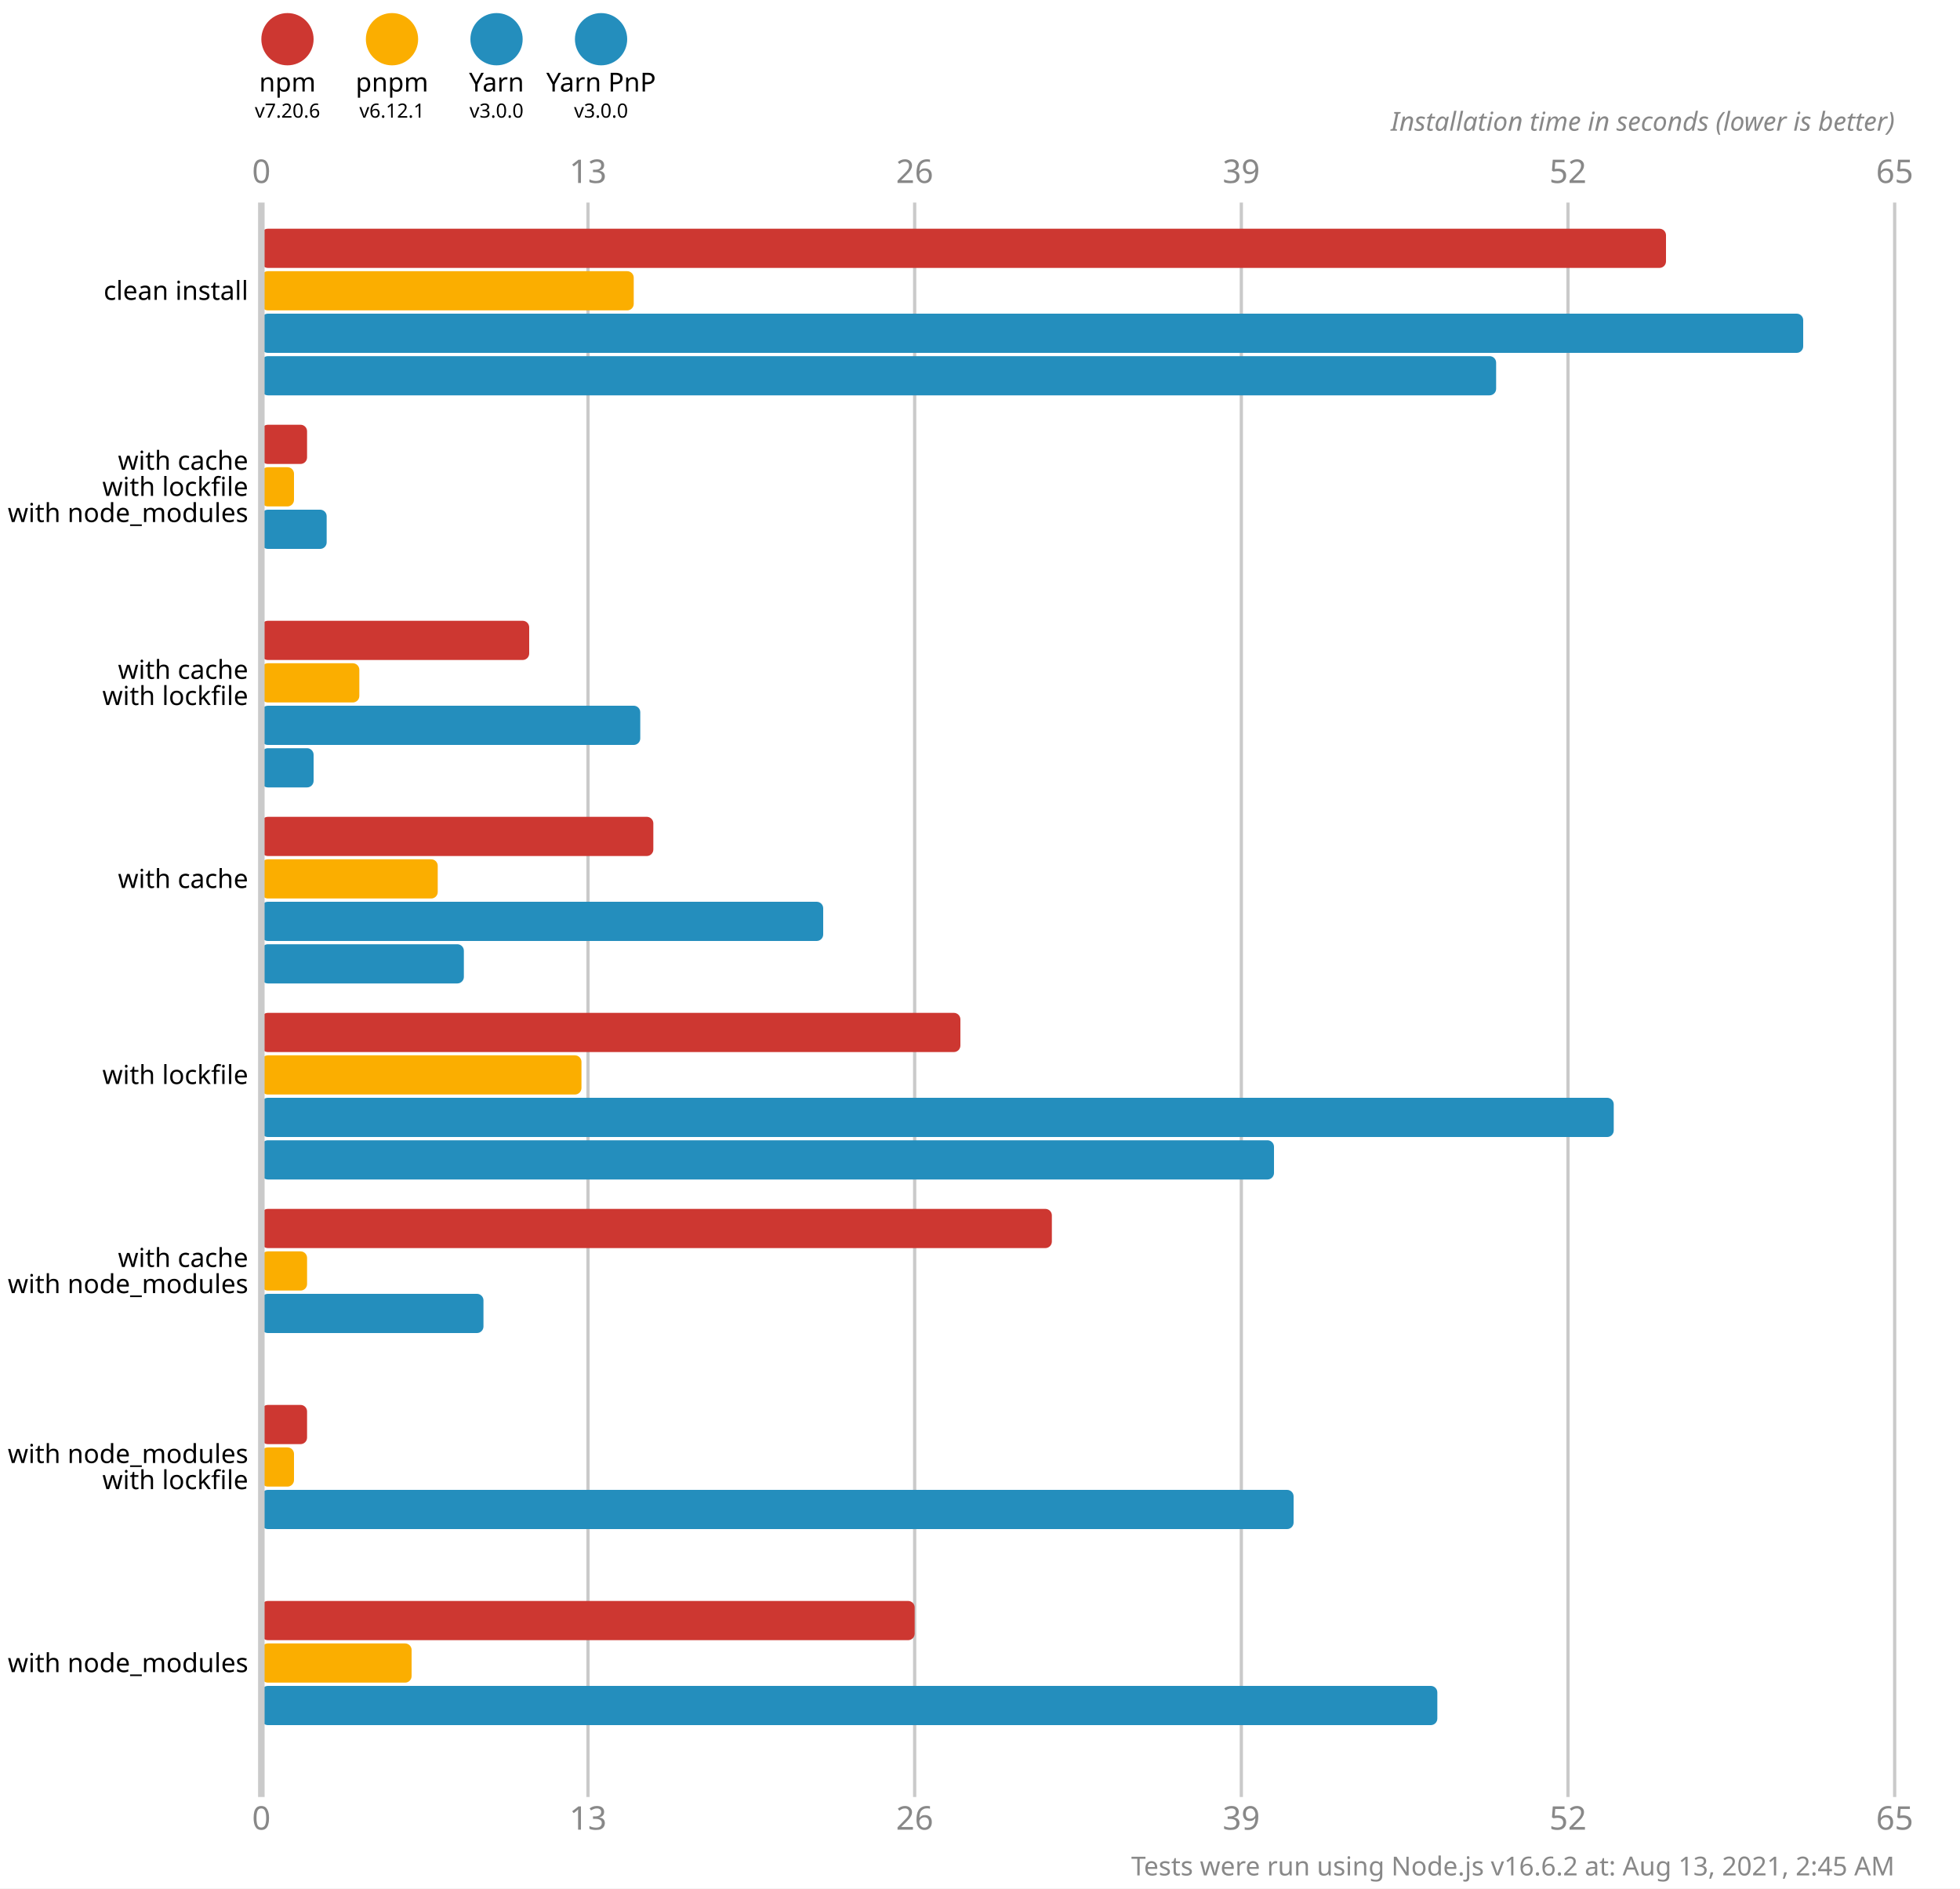
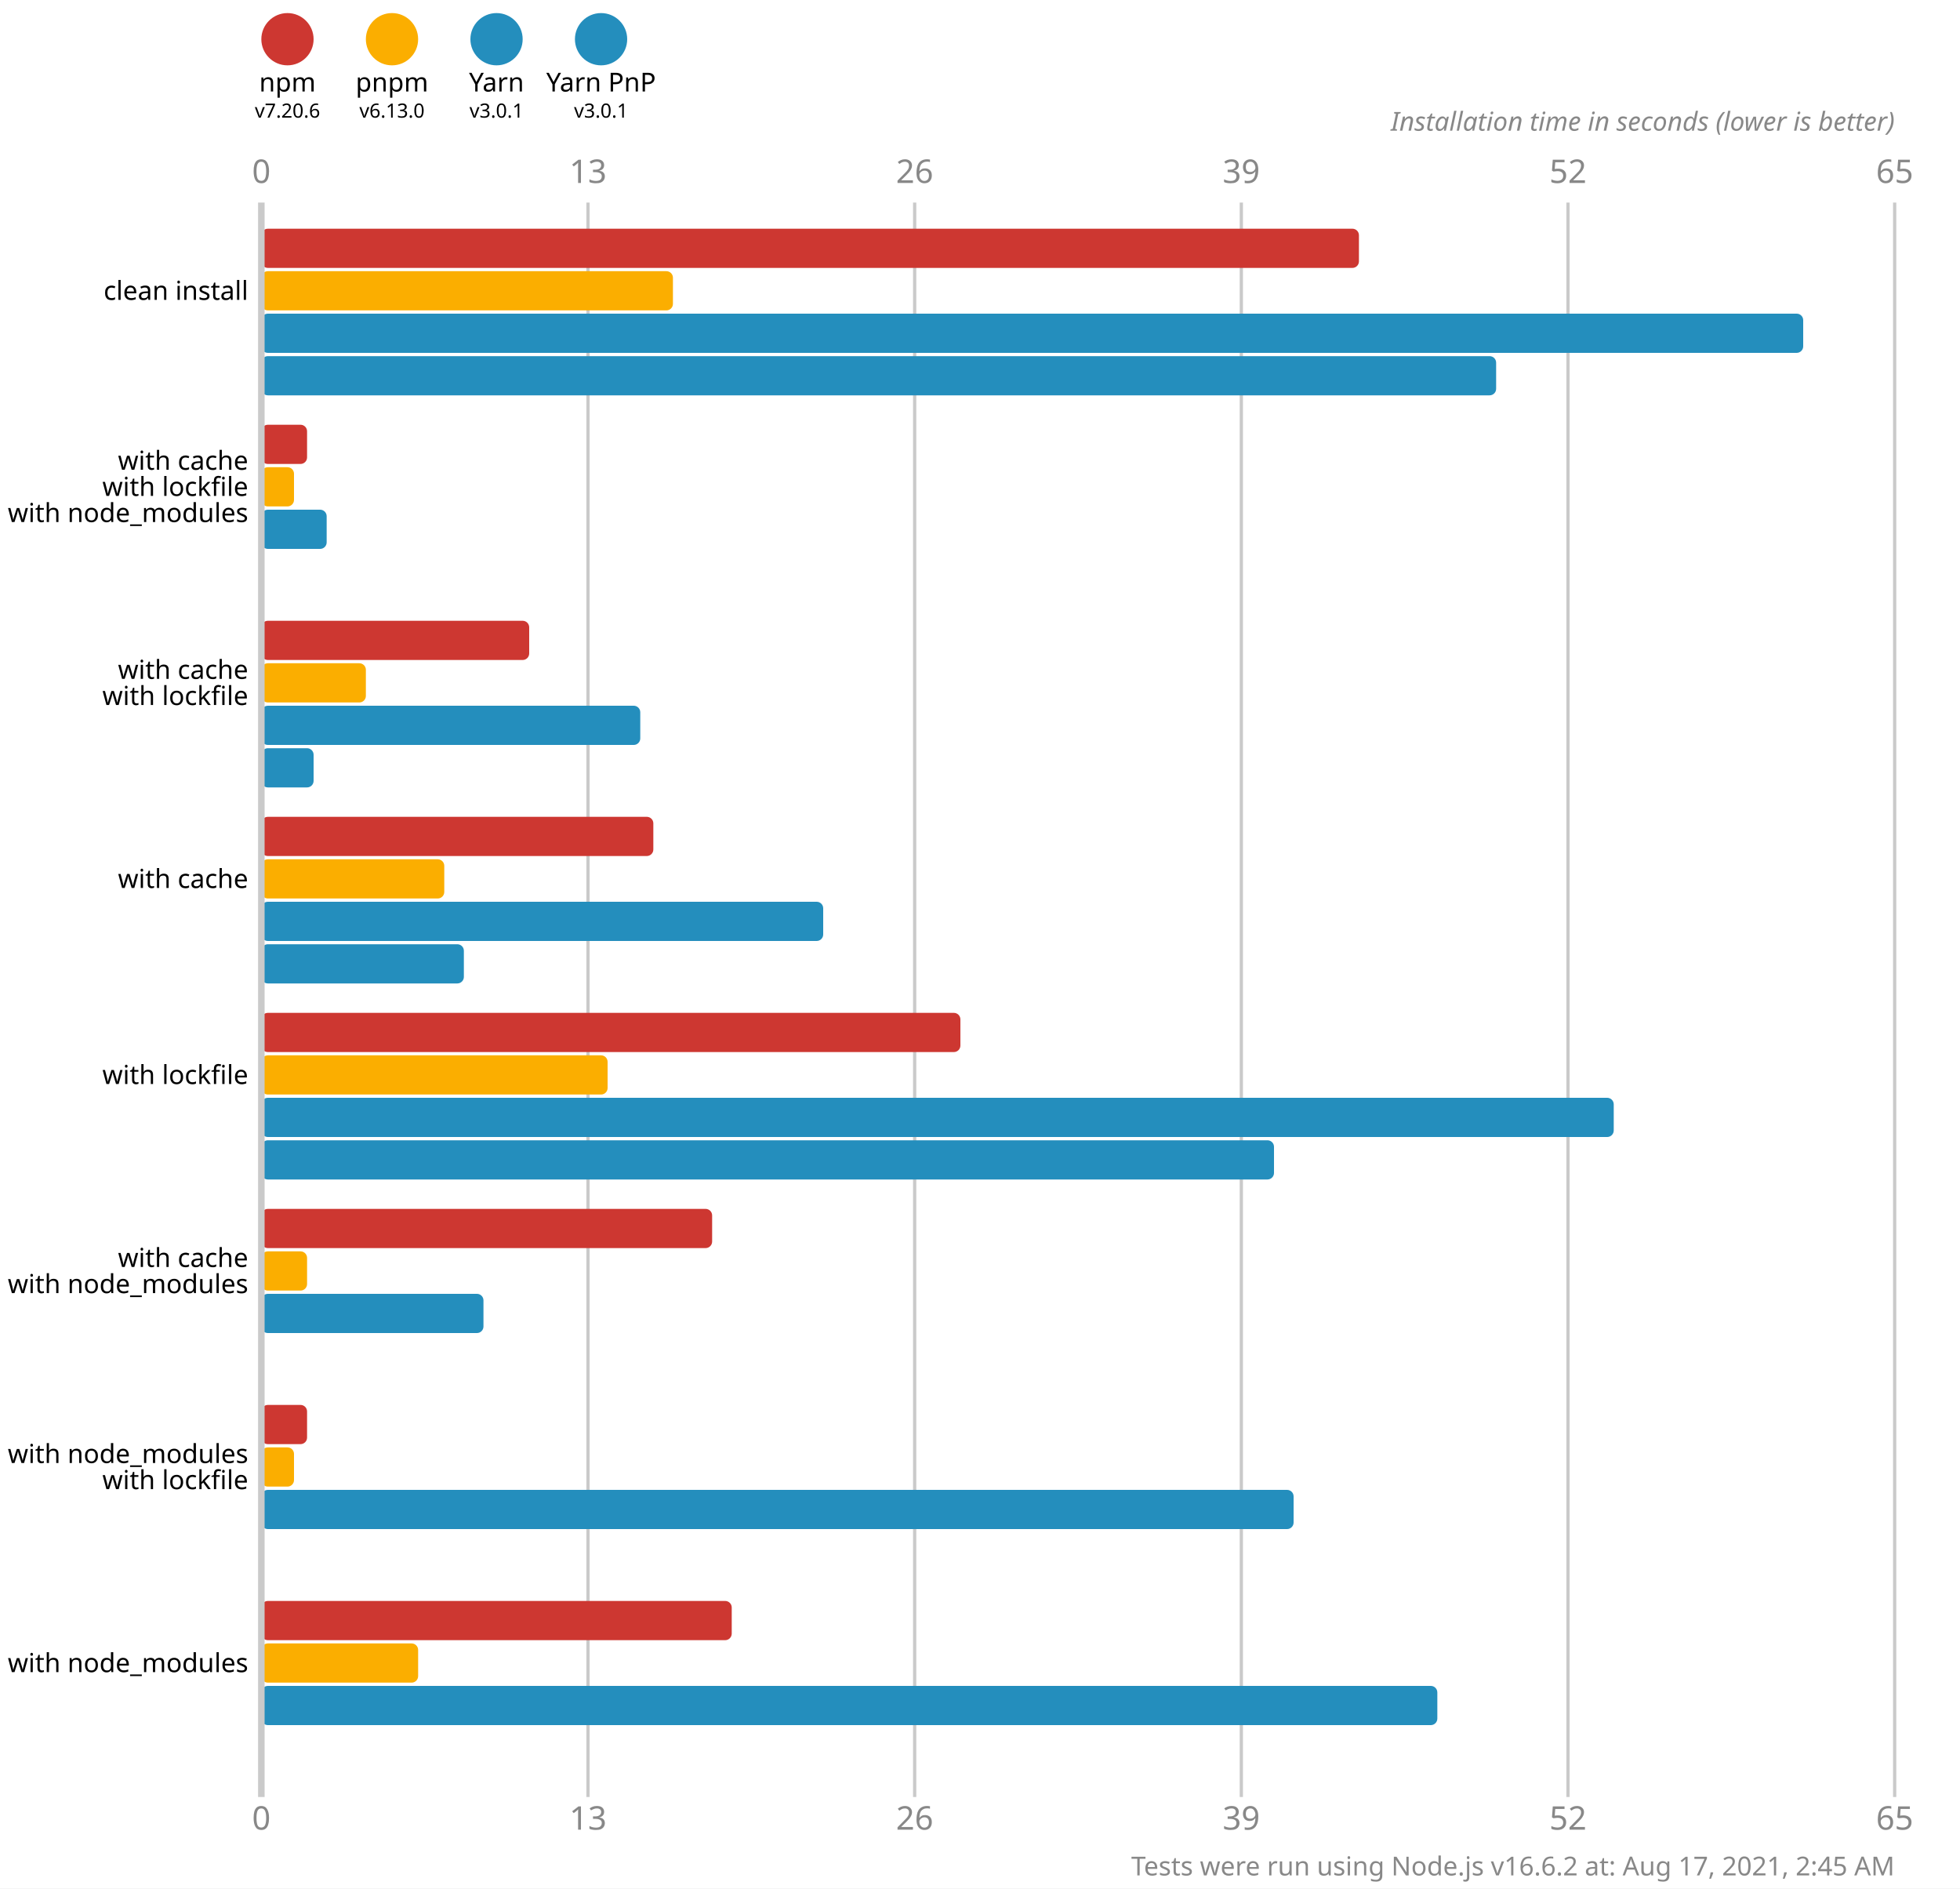
<svg xmlns="http://www.w3.org/2000/svg" version="1.1" viewBox="0 0 300 289">
  <style>
    .font { font-family: sans-serif; }
    .s3 { font-size: 3px; }
    .s4 { font-size: 4px; }
    .s5 { font-size: 5px; }
    .line { stroke: #cacaca; }
    .width { stroke-width: 0.5; }
    .text { fill: #888; }
  </style>
  <rect x="0" y="0" width="300" height="289" fill="#fff" />
  <circle cx="44" cy="6" r="4" fill="#cd3731" />
  <text x="44" y="14" class="font s4" text-anchor="middle">npm</text>
  <text x="44" y="18" class="font s3" text-anchor="middle">v7.20.6</text>
  <circle cx="60" cy="6" r="4" fill="#fbae00" />
  <text x="60" y="14" class="font s4" text-anchor="middle">pnpm</text>
-   <text x="60" y="18" class="font s3" text-anchor="middle">v6.12.1</text>
+   <text x="60" y="18" class="font s3" text-anchor="middle">v6.13.0</text>
  <circle cx="76" cy="6" r="4" fill="#248ebd" />
  <text x="76" y="14" class="font s4" text-anchor="middle">Yarn</text>
-   <text x="76" y="18" class="font s3" text-anchor="middle">v3.0.0</text>
+   <text x="76" y="18" class="font s3" text-anchor="middle">v3.0.1</text>
  <circle cx="92" cy="6" r="4" fill="#248ebd" />
  <text x="92" y="14" class="font s4" text-anchor="middle">Yarn PnP</text>
-   <text x="92" y="18" class="font s3" text-anchor="middle">v3.0.0</text>
+   <text x="92" y="18" class="font s3" text-anchor="middle">v3.0.1</text>
  <text x="40" y="28" class="font s5 text" text-anchor="middle">0</text>
  <text x="40" y="280" class="font s5 text" text-anchor="middle">0</text>
  <line x1="90" y1="31" x2="90" y2="275" class="line width" />
  <text x="90" y="28" class="font s5 text" text-anchor="middle">13</text>
  <text x="90" y="280" class="font s5 text" text-anchor="middle">13</text>
  <line x1="140" y1="31" x2="140" y2="275" class="line width" />
  <text x="140" y="28" class="font s5 text" text-anchor="middle">26</text>
  <text x="140" y="280" class="font s5 text" text-anchor="middle">26</text>
  <line x1="190" y1="31" x2="190" y2="275" class="line width" />
  <text x="190" y="28" class="font s5 text" text-anchor="middle">39</text>
  <text x="190" y="280" class="font s5 text" text-anchor="middle">39</text>
  <line x1="240" y1="31" x2="240" y2="275" class="line width" />
  <text x="240" y="28" class="font s5 text" text-anchor="middle">52</text>
  <text x="240" y="280" class="font s5 text" text-anchor="middle">52</text>
  <line x1="290" y1="31" x2="290" y2="275" class="line width" />
  <text x="290" y="28" class="font s5 text" text-anchor="middle">65</text>
  <text x="290" y="280" class="font s5 text" text-anchor="middle">65</text>
  <text x="290" y="20" class="font s4 text" font-style="italic" text-anchor="end">Installation time in seconds (lower is better)</text>
-   <rect x="40" y="35" width="215" height="6" fill="#cd3731" rx="1" ry="1" />
-   <rect x="40" y="41.5" width="57" height="6" fill="#fbae00" rx="1" ry="1" />
+   <rect x="40" y="35" width="168" height="6" fill="#cd3731" rx="1" ry="1" />
+   <rect x="40" y="41.5" width="63" height="6" fill="#fbae00" rx="1" ry="1" />
  <rect x="40" y="48" width="236" height="6" fill="#248ebd" rx="1" ry="1" />
  <rect x="40" y="54.5" width="189" height="6" fill="#248ebd" rx="1" ry="1" />
  <rect x="40" y="65" width="7" height="6" fill="#cd3731" rx="1" ry="1" />
  <rect x="40" y="71.5" width="5" height="6" fill="#fbae00" rx="1" ry="1" />
  <rect x="40" y="78" width="10" height="6" fill="#248ebd" rx="1" ry="1" />
  <rect x="40" y="84.5" width="0" height="6" fill="#248ebd" rx="1" ry="1" />
  <rect x="40" y="95" width="41" height="6" fill="#cd3731" rx="1" ry="1" />
-   <rect x="40" y="101.5" width="15" height="6" fill="#fbae00" rx="1" ry="1" />
+   <rect x="40" y="101.5" width="16" height="6" fill="#fbae00" rx="1" ry="1" />
  <rect x="40" y="108" width="58" height="6" fill="#248ebd" rx="1" ry="1" />
  <rect x="40" y="114.5" width="8" height="6" fill="#248ebd" rx="1" ry="1" />
  <rect x="40" y="125" width="60" height="6" fill="#cd3731" rx="1" ry="1" />
-   <rect x="40" y="131.5" width="27" height="6" fill="#fbae00" rx="1" ry="1" />
+   <rect x="40" y="131.5" width="28" height="6" fill="#fbae00" rx="1" ry="1" />
  <rect x="40" y="138" width="86" height="6" fill="#248ebd" rx="1" ry="1" />
  <rect x="40" y="144.5" width="31" height="6" fill="#248ebd" rx="1" ry="1" />
  <rect x="40" y="155" width="107" height="6" fill="#cd3731" rx="1" ry="1" />
-   <rect x="40" y="161.5" width="49" height="6" fill="#fbae00" rx="1" ry="1" />
+   <rect x="40" y="161.5" width="53" height="6" fill="#fbae00" rx="1" ry="1" />
  <rect x="40" y="168" width="207" height="6" fill="#248ebd" rx="1" ry="1" />
  <rect x="40" y="174.5" width="155" height="6" fill="#248ebd" rx="1" ry="1" />
-   <rect x="40" y="185" width="121" height="6" fill="#cd3731" rx="1" ry="1" />
+   <rect x="40" y="185" width="69" height="6" fill="#cd3731" rx="1" ry="1" />
  <rect x="40" y="191.5" width="7" height="6" fill="#fbae00" rx="1" ry="1" />
  <rect x="40" y="198" width="34" height="6" fill="#248ebd" rx="1" ry="1" />
  <rect x="40" y="204.5" width="0" height="6" fill="#248ebd" rx="1" ry="1" />
  <rect x="40" y="215" width="7" height="6" fill="#cd3731" rx="1" ry="1" />
  <rect x="40" y="221.5" width="5" height="6" fill="#fbae00" rx="1" ry="1" />
  <rect x="40" y="228" width="158" height="6" fill="#248ebd" rx="1" ry="1" />
  <rect x="40" y="234.5" width="0" height="6" fill="#248ebd" rx="1" ry="1" />
-   <rect x="40" y="245" width="100" height="6" fill="#cd3731" rx="1" ry="1" />
-   <rect x="40" y="251.5" width="23" height="6" fill="#fbae00" rx="1" ry="1" />
+   <rect x="40" y="245" width="72" height="6" fill="#cd3731" rx="1" ry="1" />
+   <rect x="40" y="251.5" width="24" height="6" fill="#fbae00" rx="1" ry="1" />
  <rect x="40" y="258" width="180" height="6" fill="#248ebd" rx="1" ry="1" />
  <rect x="40" y="264.5" width="0" height="6" fill="#248ebd" rx="1" ry="1" />
  <line x1="40" y1="31" x2="40" y2="275" class="line" />
  <text x="38" y="44.5" class="font s4" dominant-baseline="middle" text-anchor="end">clean install</text>
  <text x="38" y="70.5" class="font s4" dominant-baseline="middle" text-anchor="end">with cache</text>
  <text x="38" y="74.5" class="font s4" dominant-baseline="middle" text-anchor="end">with lockfile</text>
  <text x="38" y="78.5" class="font s4" dominant-baseline="middle" text-anchor="end">with node_modules</text>
  <text x="38" y="102.5" class="font s4" dominant-baseline="middle" text-anchor="end">with cache</text>
  <text x="38" y="106.5" class="font s4" dominant-baseline="middle" text-anchor="end">with lockfile</text>
  <text x="38" y="134.5" class="font s4" dominant-baseline="middle" text-anchor="end">with cache</text>
  <text x="38" y="164.5" class="font s4" dominant-baseline="middle" text-anchor="end">with lockfile</text>
  <text x="38" y="192.5" class="font s4" dominant-baseline="middle" text-anchor="end">with cache</text>
  <text x="38" y="196.5" class="font s4" dominant-baseline="middle" text-anchor="end">with node_modules</text>
  <text x="38" y="222.5" class="font s4" dominant-baseline="middle" text-anchor="end">with node_modules</text>
  <text x="38" y="226.5" class="font s4" dominant-baseline="middle" text-anchor="end">with lockfile</text>
  <text x="38" y="254.5" class="font s4" dominant-baseline="middle" text-anchor="end">with node_modules</text>
-   <text x="290" y="287" class="font s4 text" text-anchor="end">Tests were run using Node.js v16.6.2 at: Aug 13, 2021, 2:45 AM</text>
+   <text x="290" y="287" class="font s4 text" text-anchor="end">Tests were run using Node.js v16.6.2 at: Aug 17, 2021, 2:45 AM</text>
</svg>
